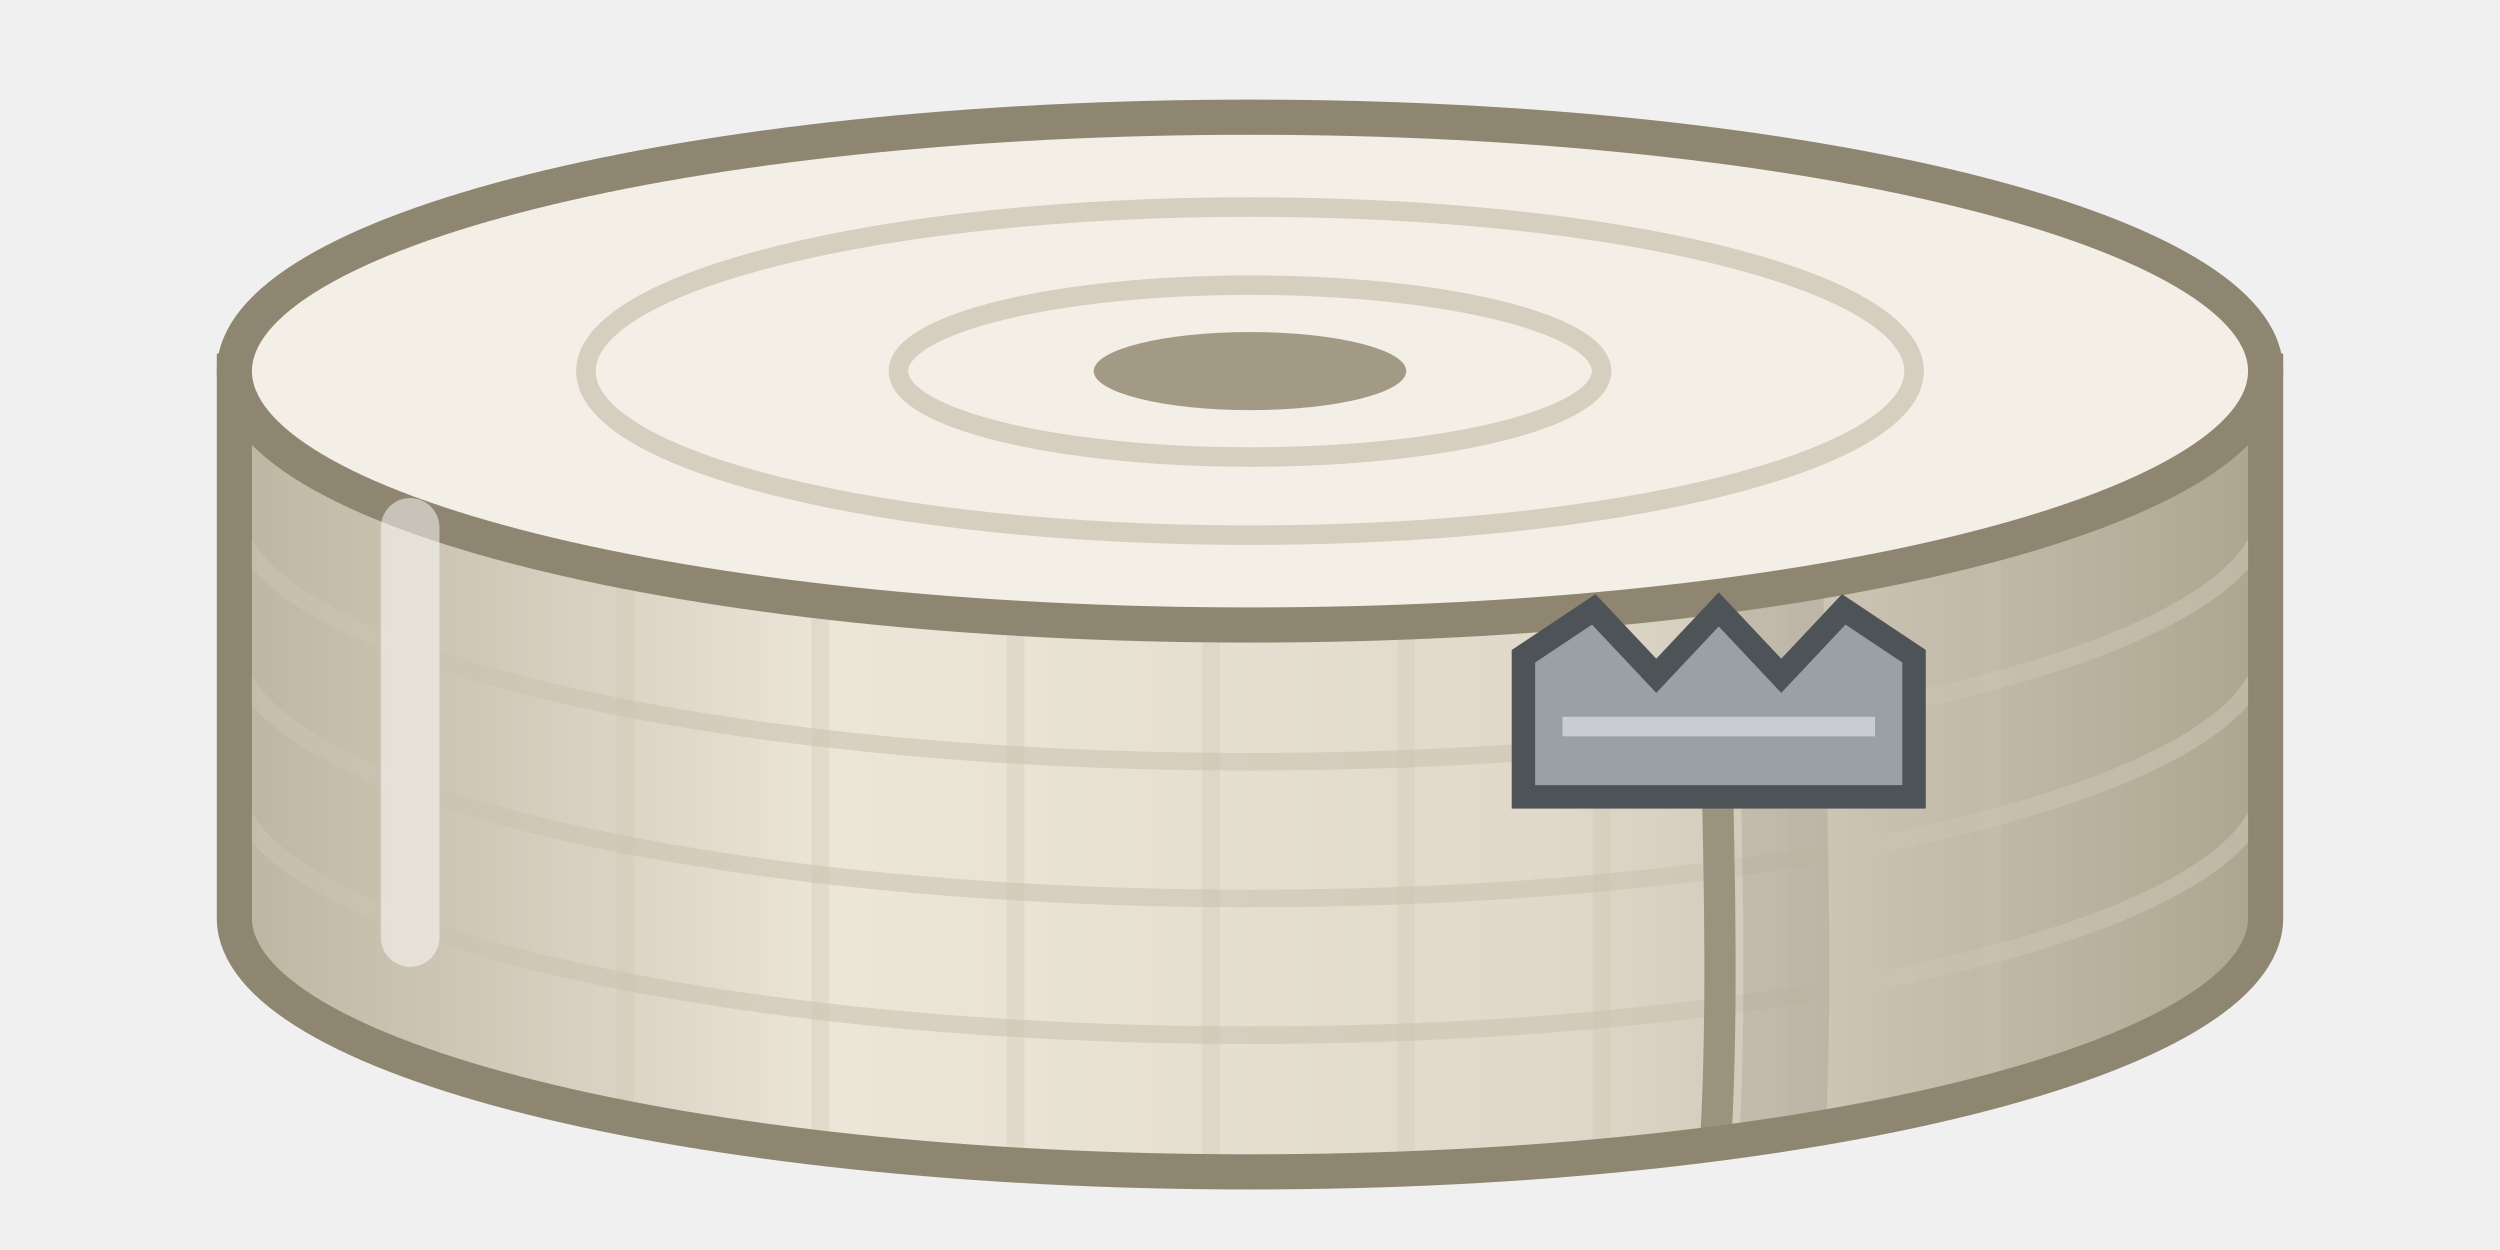
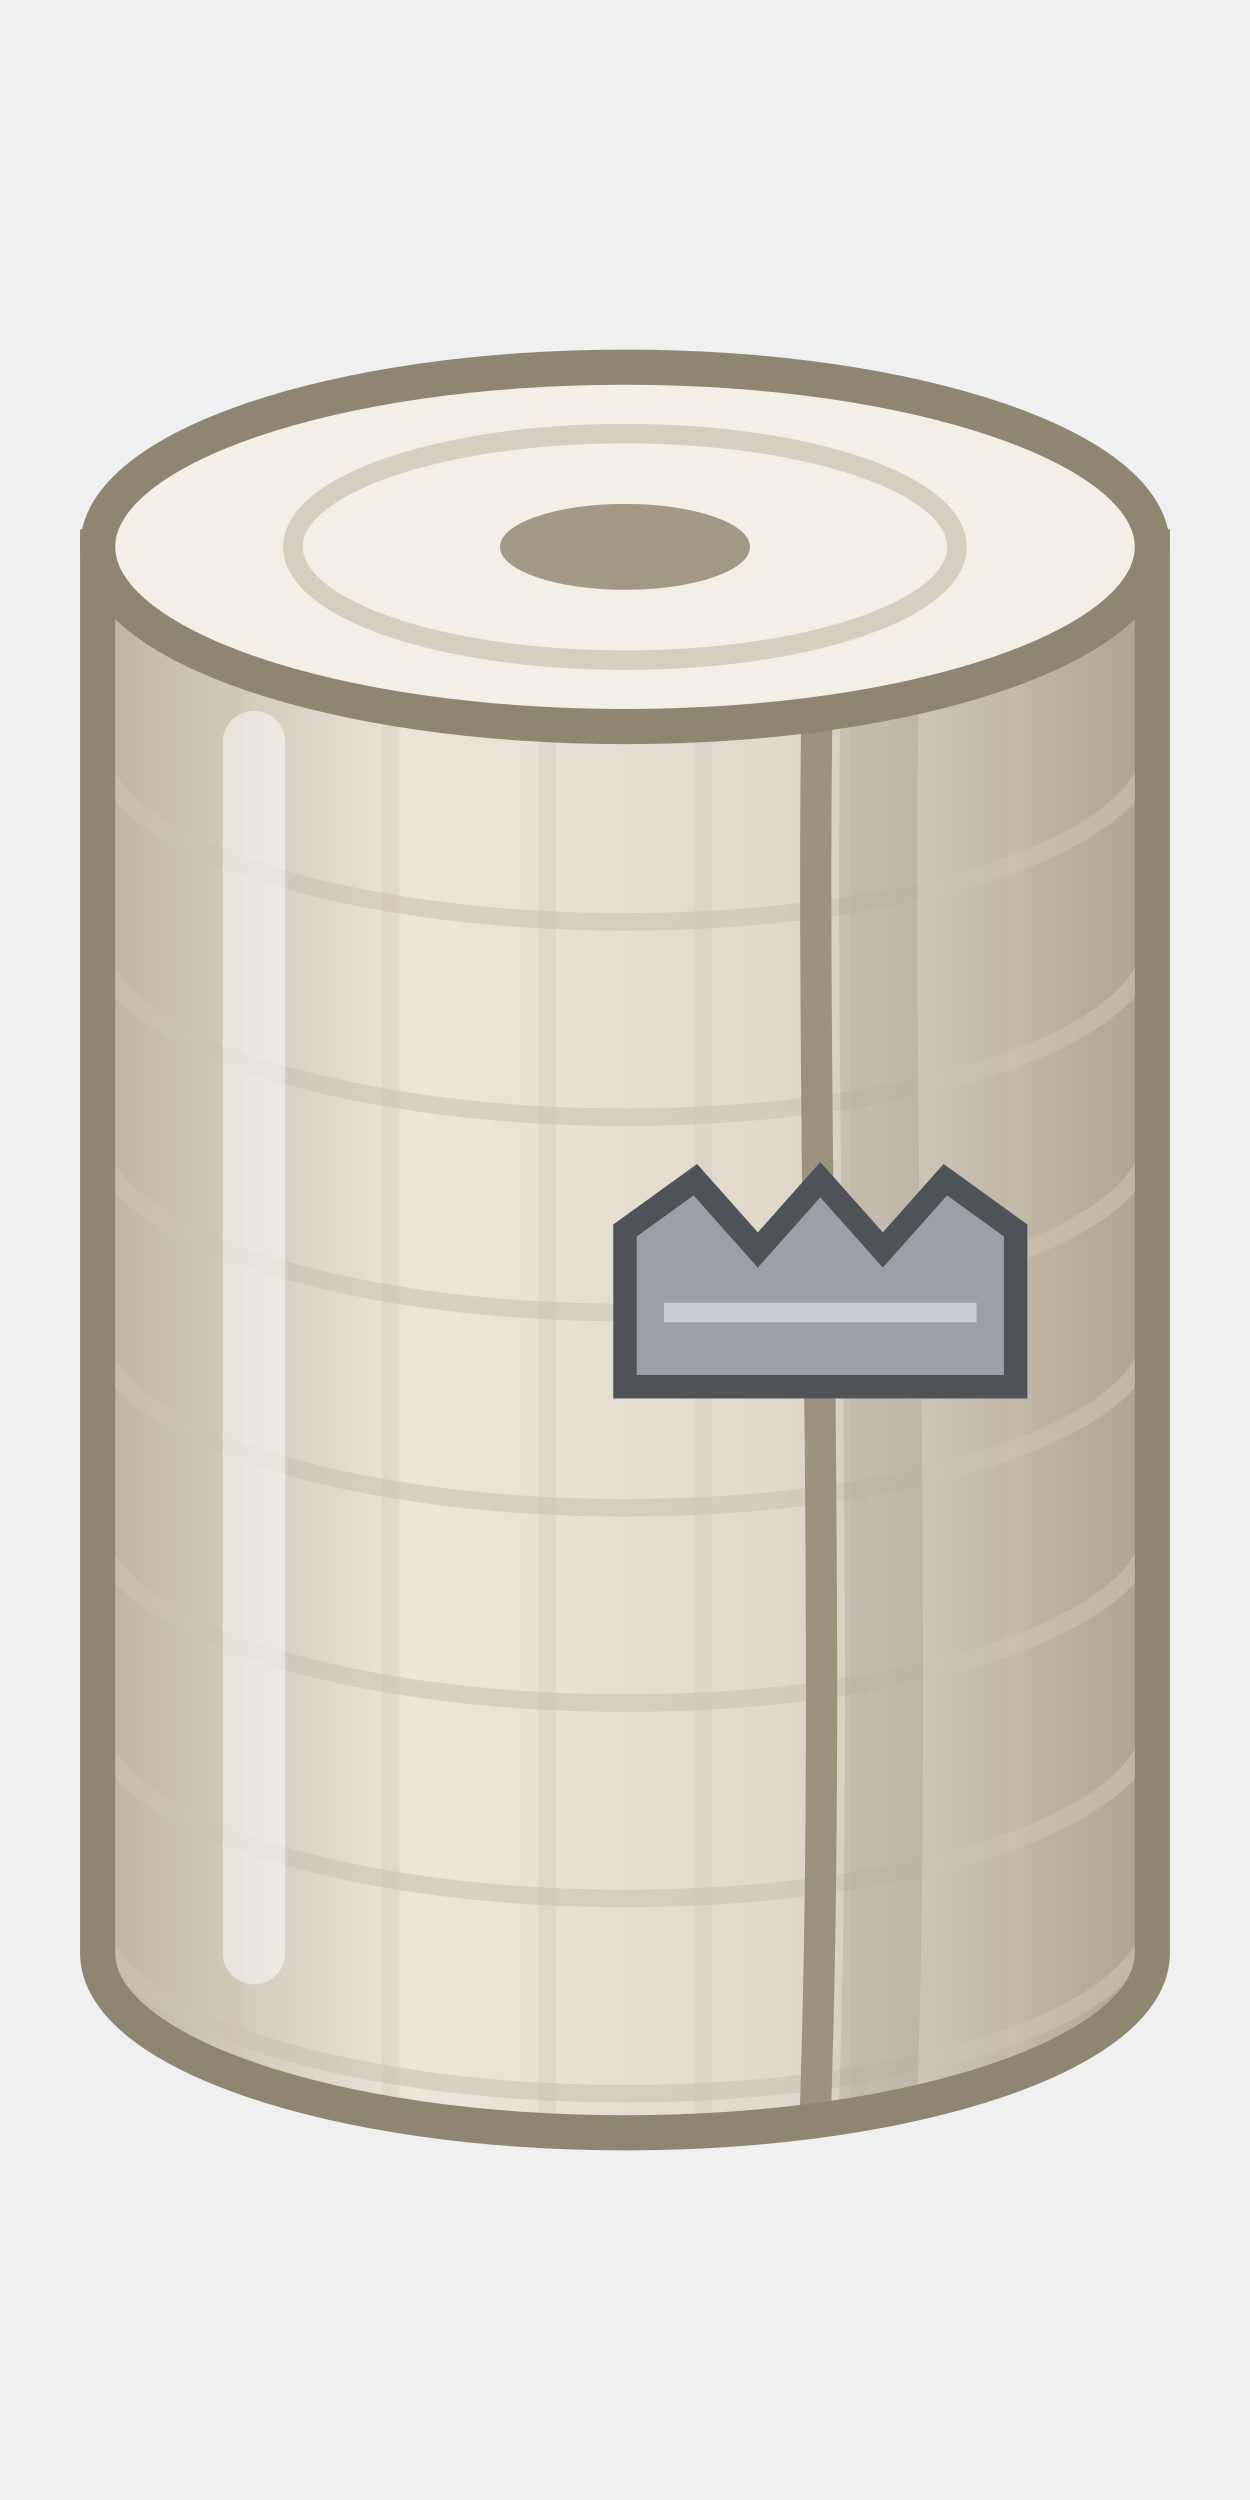
- <svg xmlns="http://www.w3.org/2000/svg" viewBox="0 0 64 32">
+ <svg xmlns="http://www.w3.org/2000/svg" viewBox="0 0 32 64">
  <defs>
    <linearGradient id="gauze" x1="0" y1="0" x2="1" y2="0">
      <stop offset="0" stop-color="#bdb4a0" />
      <stop offset="0.3" stop-color="#ece6d9" />
      <stop offset="0.65" stop-color="#e0d9ca" />
      <stop offset="1" stop-color="#ada48f" />
    </linearGradient>
    <clipPath id="body">
-       <path d="M6 9.5L58 9.5L58 23.5A26 6.5 0 0 1 6 23.5Z" />
+       <path d="M2.5 14L29.5 14L29.5 50A13.5 4.6 0 0 1 2.5 50Z" />
    </clipPath>
  </defs>
-   <path d="M6 9.5L58 9.5L58 23.5A26 6.5 0 0 1 6 23.5Z" fill="url(#gauze)" />
+   <path d="M2.5 14L29.5 14L29.5 50A13.5 4.6 0 0 1 2.5 50Z" fill="url(#gauze)" />
  <g clip-path="url(#body)" stroke-width="0.45" fill="none">
    <g stroke="#cbc3b0" opacity="0.6">
-       <path d="M6 13A26 6.5 0 0 0 58 13" />
-       <path d="M6 16.5A26 6.5 0 0 0 58 16.5" />
-       <path d="M6 20A26 6.5 0 0 0 58 20" />
-       <path d="M6 23.5A26 6.5 0 0 0 58 23.5" />
+       <path d="M2.5 19A13.5 4.6 0 0 0 29.5 19" />
+       <path d="M2.5 24A13.5 4.6 0 0 0 29.5 24" />
+       <path d="M2.5 29A13.5 4.6 0 0 0 29.5 29" />
+       <path d="M2.5 34A13.5 4.6 0 0 0 29.5 34" />
+       <path d="M2.5 39A13.5 4.6 0 0 0 29.5 39" />
+       <path d="M2.5 44A13.5 4.6 0 0 0 29.5 44" />
+       <path d="M2.5 49A13.5 4.6 0 0 0 29.5 49" />
    </g>
    <g stroke="#cbc3b0" opacity="0.3">
-       <path d="M11 9V32M16 9V32M21 9V32M26 9V32M31 9V32M36 9V32M41 9V32M46 9V32M51 9V32" />
+       <path d="M6 14V56M10 14V56M14 14V56M18 14V56M22 14V56M26 14V56" />
    </g>
-     <path d="M44 10C43.6 17 44.4 24 43.8 31" stroke="#9c937f" stroke-width="0.8" />
-     <path d="M44.6 10C44.2 17 45 24 44.4 31L46.6 31C47.2 24 46.4 17 46.8 10Z" fill="#000" opacity="0.08" stroke="none" />
+     <path d="M21 14.5C20.6 26 21.4 42 20.8 56" stroke="#9c937f" stroke-width="0.8" />
+     <path d="M21.6 14.5C21.2 26 22 42 21.4 56L23.4 56C24 42 23.2 26 23.6 14.5Z" fill="#000" opacity="0.08" stroke="none" />
  </g>
-   <path d="M6 9.5L58 9.5L58 23.5A26 6.5 0 0 1 6 23.5Z" fill="none" stroke="#8f8672" stroke-width="0.9" />
-   <ellipse cx="32" cy="9.5" rx="26" ry="6.5" fill="#f3efe6" stroke="#8f8672" stroke-width="0.9" />
-   <ellipse cx="32" cy="9.5" rx="17" ry="4.2" fill="none" stroke="#d6cfbf" stroke-width="0.5" />
-   <ellipse cx="32" cy="9.5" rx="9" ry="2.2" fill="none" stroke="#d6cfbf" stroke-width="0.5" />
-   <ellipse cx="32" cy="9.5" rx="4" ry="1" fill="#a39a86" />
-   <path d="M39 16.8L40.8 15.6L42.4 17.3L44 15.6L45.6 17.3L47.2 15.6L49 16.8L49 20.4L39 20.4Z" fill="#9aa0a6" stroke="#4e5358" stroke-width="0.6" />
-   <path d="M40 18.6H48" stroke="#d4d8dc" stroke-width="0.5" opacity="0.8" />
-   <path d="M10.5 13.5L10.5 24" stroke="#ffffff" stroke-opacity="0.5" stroke-width="1.5" stroke-linecap="round" />
+   <path d="M2.5 14L29.5 14L29.5 50A13.5 4.6 0 0 1 2.5 50Z" fill="none" stroke="#8f8672" stroke-width="0.9" />
+   <ellipse cx="16" cy="14" rx="13.5" ry="4.6" fill="#f3efe6" stroke="#8f8672" stroke-width="0.9" />
+   <ellipse cx="16" cy="14" rx="8.5" ry="2.9" fill="none" stroke="#d6cfbf" stroke-width="0.5" />
+   <ellipse cx="16" cy="14" rx="3.2" ry="1.1" fill="#a39a86" />
+   <path d="M16 31.5L17.8 30.2L19.4 32L21 30.2L22.6 32L24.2 30.2L26 31.5L26 35.5L16 35.5Z" fill="#9aa0a6" stroke="#4e5358" stroke-width="0.6" />
+   <path d="M17 33.6H25" stroke="#d4d8dc" stroke-width="0.5" opacity="0.8" />
+   <path d="M6.5 19L6.5 50" stroke="#ffffff" stroke-opacity="0.5" stroke-width="1.6" stroke-linecap="round" />
</svg>
